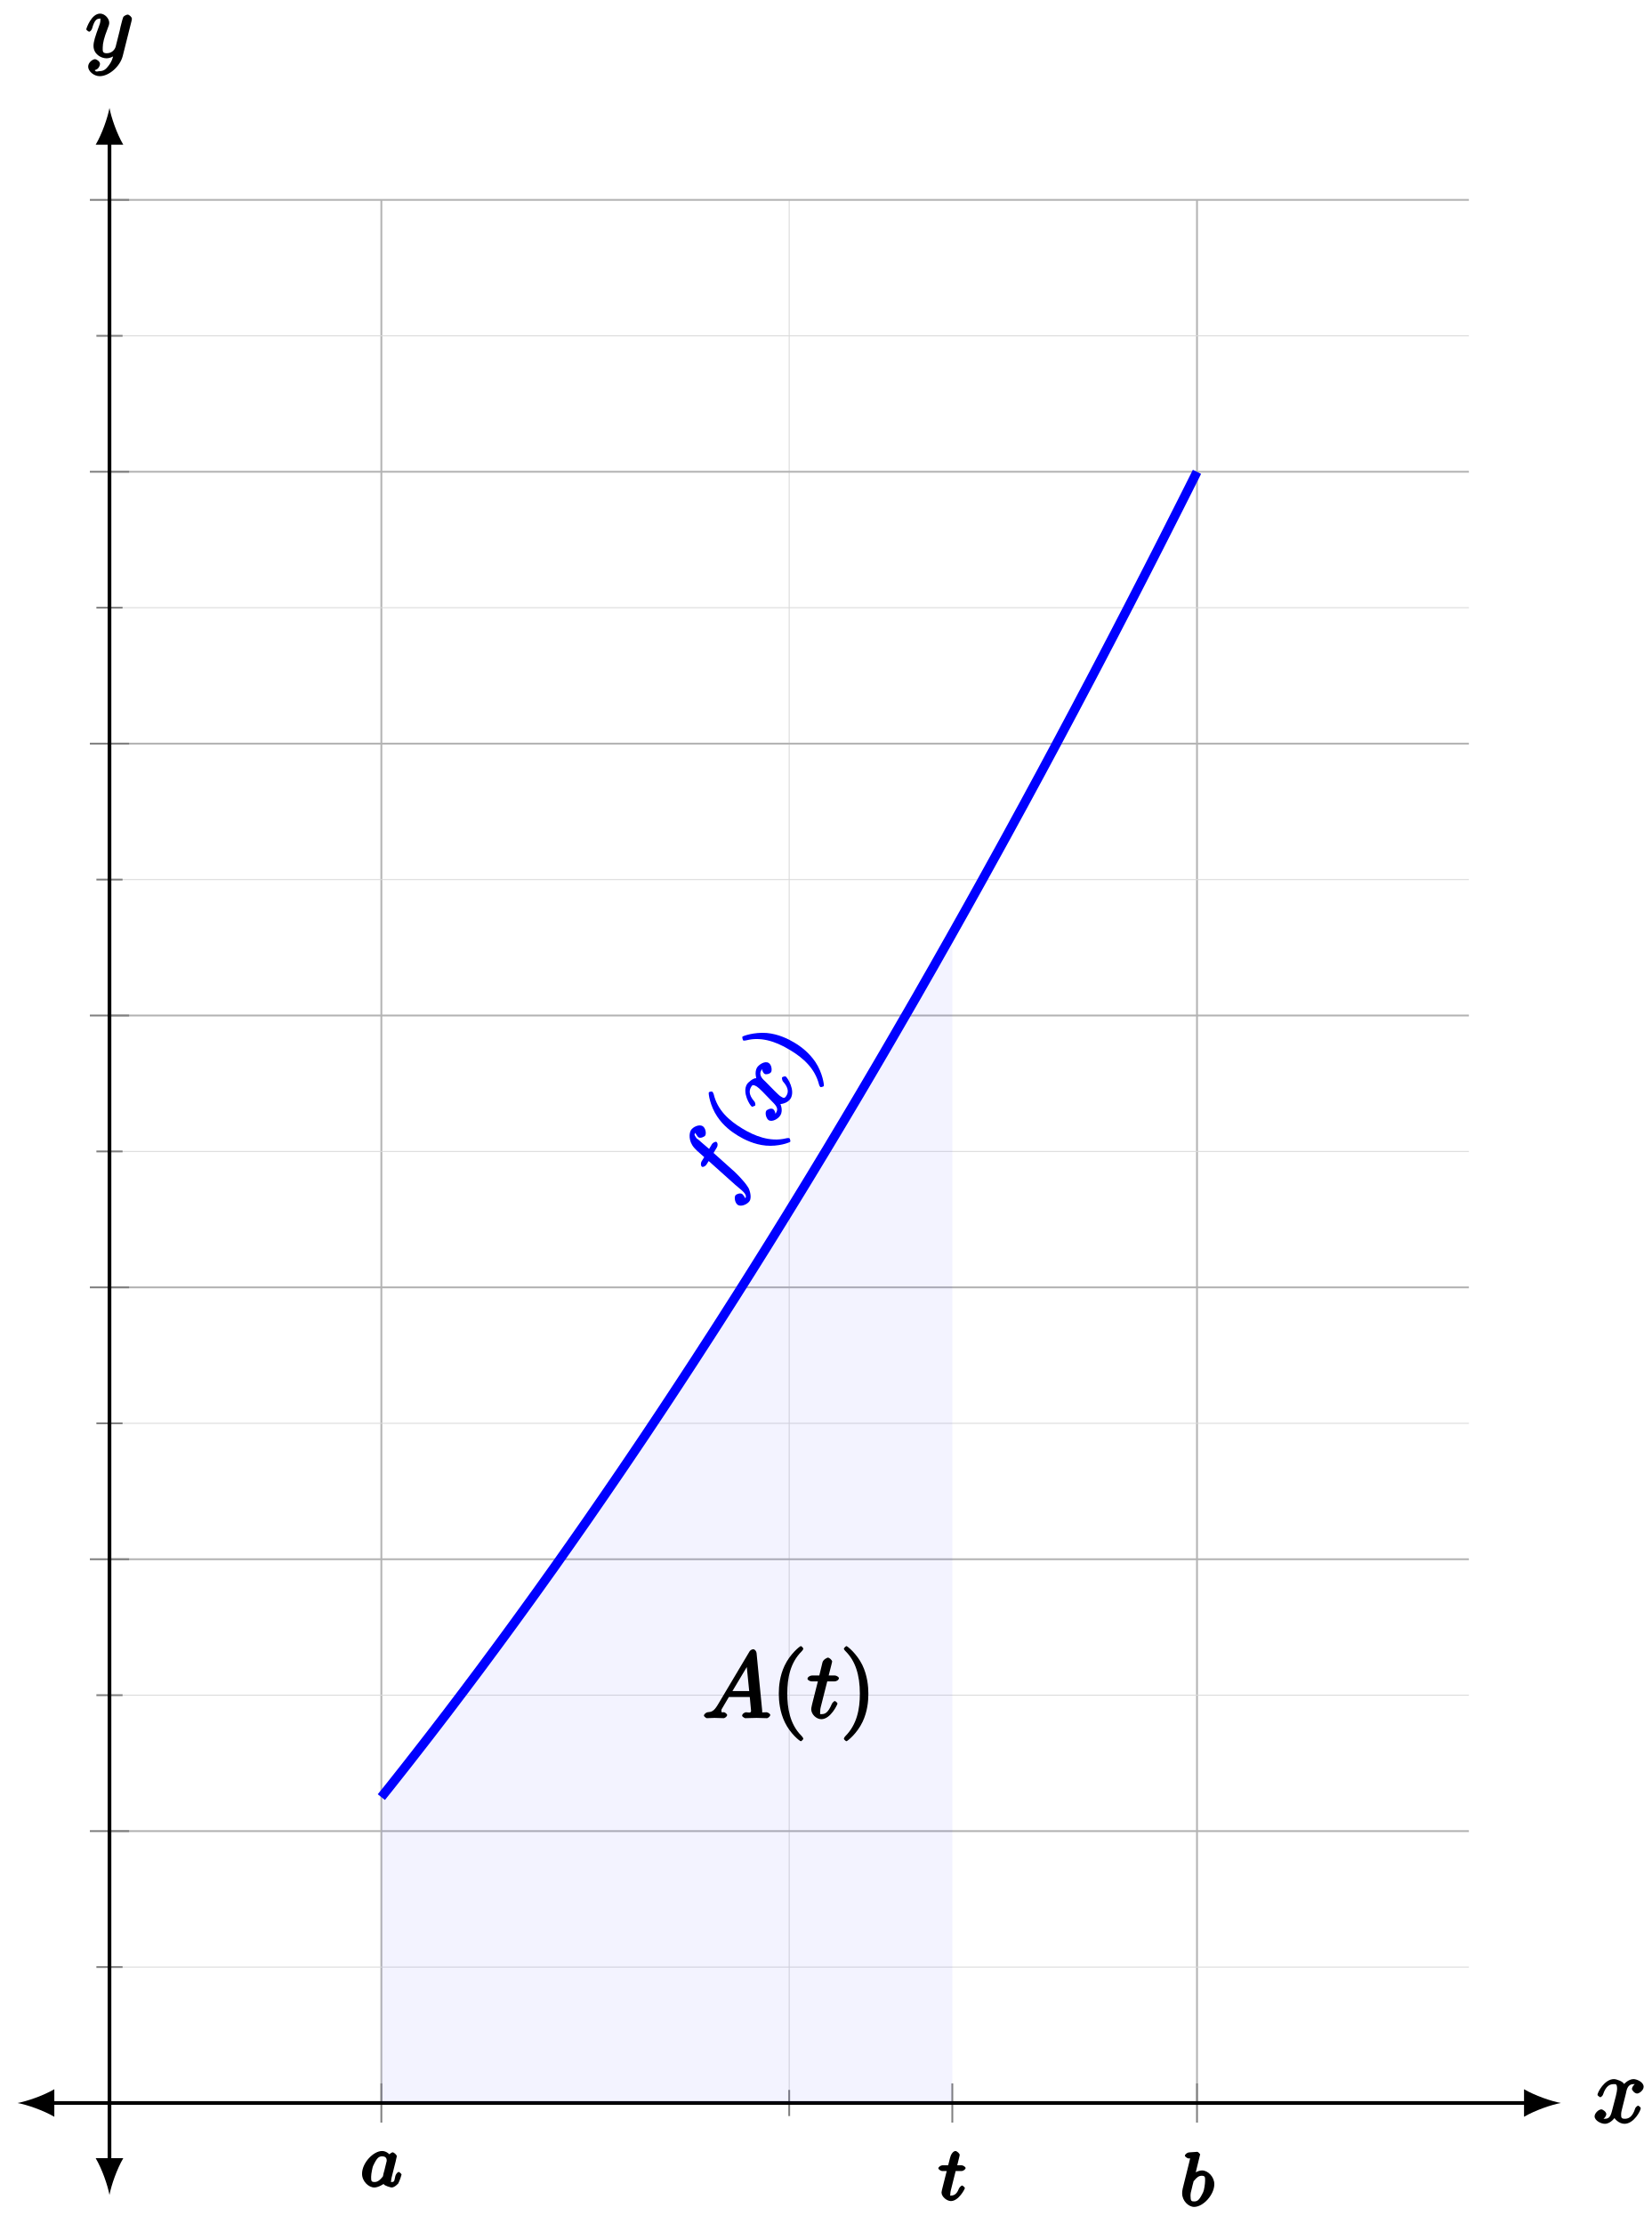
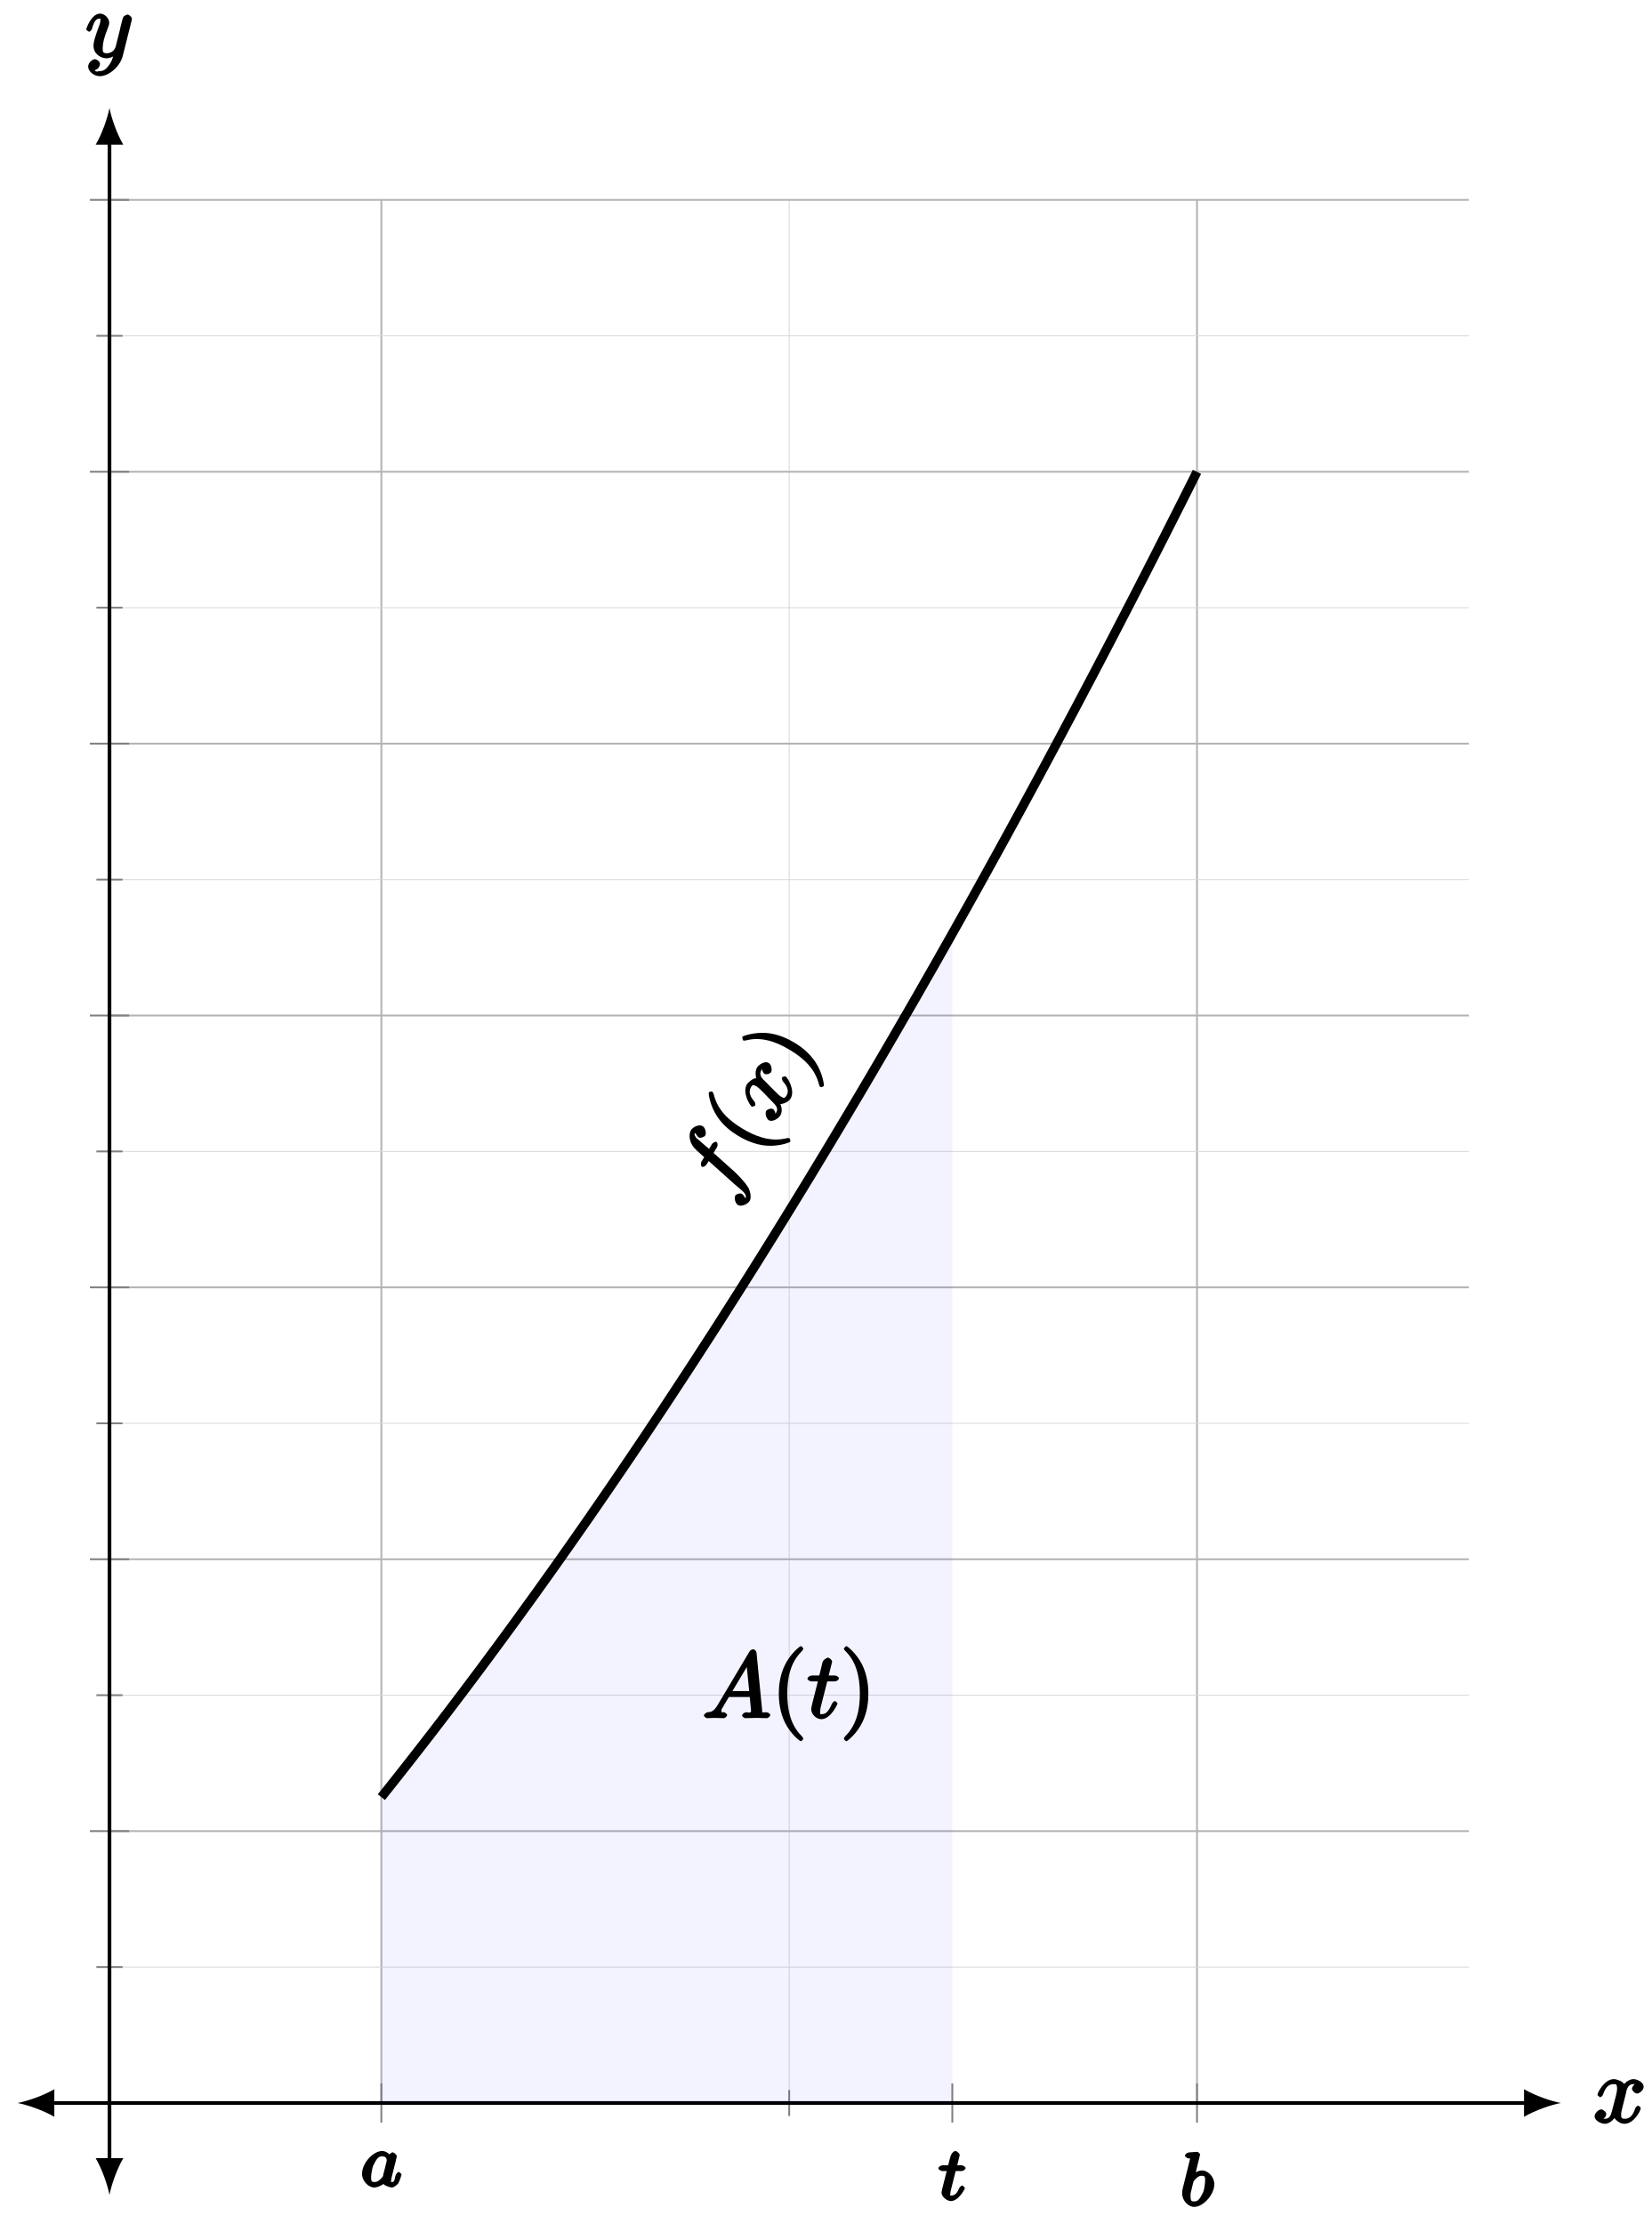
<svg xmlns="http://www.w3.org/2000/svg" xmlns:xlink="http://www.w3.org/1999/xlink" width="179pt" height="241pt" viewBox="0 0 179 241" version="1.1">
  <defs>
    <g>
      <symbol overflow="visible" id="glyph0-0">
        <path style="stroke:none;" d="" />
      </symbol>
      <symbol overflow="visible" id="glyph0-1">
        <path style="stroke:none;" d="M 3.25 -3.344 C 3.172 -3.484 2.828 -3.875 2.328 -3.875 C 1.391 -3.875 0.156 -2.594 0.156 -1.406 C 0.156 -0.578 0.875 0.078 1.484 0.078 C 2 0.078 2.562 -0.375 2.5 -0.297 C 2.531 -0.125 3.266 0.078 3.359 0.078 C 3.734 0.078 4.094 -0.406 4.062 -0.328 C 4.266 -0.703 4.438 -1.297 4.438 -1.328 C 4.438 -1.375 4.219 -1.609 4.125 -1.609 C 4.031 -1.609 3.812 -1.375 3.766 -1.172 C 3.656 -0.734 3.703 -0.516 3.391 -0.516 C 3.203 -0.516 3.312 -0.484 3.312 -0.703 C 3.312 -0.844 3.391 -1.109 3.438 -1.312 C 3.484 -1.5 3.609 -1.984 3.641 -2.125 L 3.797 -2.734 C 3.828 -2.922 3.922 -3.266 3.922 -3.297 C 3.922 -3.484 3.578 -3.734 3.484 -3.734 C 3.359 -3.734 2.969 -3.469 2.938 -3.219 Z M 2.453 -1.172 C 2.047 -0.625 1.766 -0.516 1.516 -0.516 C 1.141 -0.516 1.141 -0.656 1.141 -1.078 C 1.141 -1.453 1.312 -2.172 1.344 -2.234 C 1.766 -3.141 1.969 -3.297 2.344 -3.297 C 2.859 -3.297 2.828 -2.891 2.828 -2.797 C 2.828 -2.766 2.625 -1.984 2.578 -1.781 C 2.469 -1.406 2.469 -1.391 2.422 -1.125 Z M 2.453 -1.172 " />
      </symbol>
      <symbol overflow="visible" id="glyph0-2">
        <path style="stroke:none;" d="M 2.078 -5.344 C 2.078 -5.359 2.156 -5.594 2.156 -5.609 C 2.156 -5.641 1.938 -5.891 1.844 -5.891 C 1.812 -5.891 1.562 -5.875 1.391 -5.859 L 0.938 -5.828 C 0.766 -5.812 0.5 -5.625 0.5 -5.469 C 0.5 -5.359 0.797 -5.172 0.891 -5.172 C 1.281 -5.172 1.078 -5.312 1.078 -5.25 C 1.078 -5.203 1 -4.875 0.953 -4.688 L 0.266 -1.922 C 0.203 -1.656 0.203 -1.531 0.203 -1.391 C 0.203 -0.578 0.891 0.078 1.5 0.078 C 2.484 0.078 3.688 -1.234 3.688 -2.391 C 3.688 -3.172 3 -3.875 2.359 -3.875 C 1.906 -3.875 1.438 -3.531 1.266 -3.391 L 1.578 -3.266 L 2.109 -5.438 Z M 1.5 -0.516 C 1.219 -0.516 1.109 -0.547 1.109 -1.125 C 1.109 -1.344 1.141 -1.547 1.25 -1.922 C 1.297 -2.156 1.359 -2.375 1.422 -2.609 C 1.453 -2.75 1.406 -2.641 1.5 -2.766 C 1.766 -3.094 2 -3.297 2.328 -3.297 C 2.734 -3.297 2.688 -3.078 2.688 -2.719 C 2.688 -2.438 2.578 -1.703 2.484 -1.531 C 2.078 -0.672 1.875 -0.516 1.5 -0.516 Z M 1.5 -0.516 " />
      </symbol>
      <symbol overflow="visible" id="glyph0-3">
        <path style="stroke:none;" d="M 1.766 -3.172 L 2.547 -3.172 C 2.688 -3.172 2.969 -3.359 2.969 -3.5 C 2.969 -3.625 2.688 -3.797 2.547 -3.797 L 2.062 -3.797 L 2.297 -4.75 C 2.328 -4.875 2.328 -4.906 2.328 -4.922 C 2.328 -5.078 2.016 -5.344 1.875 -5.344 C 1.609 -5.344 1.359 -4.953 1.281 -4.594 L 1.078 -3.797 L 0.453 -3.797 C 0.297 -3.797 0.016 -3.625 0.016 -3.469 C 0.016 -3.359 0.297 -3.172 0.438 -3.172 L 0.922 -3.172 L 0.484 -1.438 C 0.438 -1.25 0.359 -0.969 0.359 -0.859 C 0.359 -0.375 0.953 0.078 1.375 0.078 C 2.219 0.078 2.891 -1.234 2.891 -1.328 C 2.891 -1.406 2.641 -1.609 2.594 -1.609 C 2.5 -1.609 2.297 -1.391 2.25 -1.281 C 2.094 -0.891 1.875 -0.516 1.391 -0.516 C 1.234 -0.516 1.312 -0.438 1.312 -0.703 C 1.312 -0.859 1.344 -0.938 1.359 -1.047 L 1.891 -3.172 Z M 1.766 -3.172 " />
      </symbol>
      <symbol overflow="visible" id="glyph1-0">
        <path style="stroke:none;" d="" />
      </symbol>
      <symbol overflow="visible" id="glyph1-1">
        <path style="stroke:none;" d="M -1.516 -5.188 L -1.078 -5.922 C -0.969 -6.094 -0.969 -6.406 -1.141 -6.516 C -1.234 -6.562 -1.516 -6.422 -1.609 -6.281 L -1.922 -5.75 L -2.672 -6.391 C -2.828 -6.547 -3.297 -6.938 -3.266 -6.875 C -3.547 -7.297 -3.547 -7.297 -3.422 -7.484 C -3.406 -7.516 -3.391 -7.672 -3.469 -7.625 C -3.5 -7.594 -3.203 -7.078 -3.062 -7 C -2.875 -6.875 -2.438 -7.047 -2.344 -7.203 C -2.203 -7.438 -2.312 -8.031 -2.625 -8.219 C -3.016 -8.453 -3.688 -8.125 -3.891 -7.781 C -4.078 -7.484 -4.203 -6.609 -3.516 -5.844 C -3.359 -5.672 -3.297 -5.594 -2.453 -4.859 L -2.734 -4.406 C -2.844 -4.234 -2.844 -3.906 -2.688 -3.812 C -2.578 -3.75 -2.297 -3.891 -2.203 -4.062 L -1.969 -4.438 L 0.891 -1.875 C 1.625 -1.234 2.266 -0.844 2 -0.391 C 1.969 -0.359 1.953 -0.234 2.047 -0.25 C 2.078 -0.328 1.766 -0.812 1.641 -0.875 C 1.438 -1 1.016 -0.859 0.922 -0.703 C 0.781 -0.484 0.875 0.125 1.203 0.328 C 1.578 0.547 2.25 0.234 2.469 -0.109 C 2.75 -0.578 2.406 -1.469 2.297 -1.594 C 1.859 -2.312 0.875 -3.234 0.828 -3.281 L -1.438 -5.312 Z M -1.516 -5.188 " />
      </symbol>
      <symbol overflow="visible" id="glyph1-2">
        <path style="stroke:none;" d="M -0.906 -4.641 C -1.078 -4.812 -1.703 -5.281 -1.344 -5.859 C -1.328 -5.906 -1.312 -6.016 -1.094 -6.141 L -1.281 -6.391 C -1.375 -6.125 -1.203 -5.594 -0.984 -5.469 C -0.859 -5.375 -0.422 -5.453 -0.281 -5.672 C -0.172 -5.859 -0.219 -6.453 -0.547 -6.656 C -0.984 -6.922 -1.625 -6.453 -1.812 -6.156 C -2.109 -5.656 -1.875 -4.953 -1.891 -5 C -2.172 -5.047 -2.75 -4.594 -2.906 -4.344 C -3.438 -3.453 -2.594 -2.062 -2.375 -1.922 C -2.297 -1.875 -2.016 -2.047 -2 -2.047 C -1.969 -2.125 -2.016 -2.391 -2.078 -2.453 C -2.797 -3.266 -2.625 -3.75 -2.453 -4.047 C -2.344 -4.203 -2.328 -4.391 -1.828 -4.094 C -1.578 -3.938 -1.078 -3.422 -0.094 -2.391 C 0.359 -1.938 0.484 -1.656 0.266 -1.281 C 0.234 -1.219 0.219 -1.109 0 -1 L 0.172 -0.75 C 0.266 -1 0.156 -1.516 -0.078 -1.656 C -0.312 -1.797 -0.734 -1.594 -0.812 -1.469 C -0.969 -1.203 -0.812 -0.625 -0.547 -0.453 C -0.156 -0.219 0.5 -0.609 0.719 -0.984 C 1.078 -1.562 0.672 -2.344 0.625 -2.406 L 0.375 -2.219 C 0.766 -2.125 1.516 -2.297 1.828 -2.797 C 2.359 -3.688 1.5 -5.062 1.297 -5.188 C 1.203 -5.25 0.922 -5.125 0.906 -5.094 C 0.859 -5.016 0.938 -4.719 0.984 -4.672 C 1.734 -3.844 1.531 -3.375 1.375 -3.109 C 1.172 -2.766 1.031 -2.859 0.75 -3.031 C 0.578 -3.141 0.422 -3.312 0.094 -3.625 Z M -0.906 -4.641 " />
      </symbol>
      <symbol overflow="visible" id="glyph2-0">
        <path style="stroke:none;" d="" />
      </symbol>
      <symbol overflow="visible" id="glyph2-1">
        <path style="stroke:none;" d="M 3.703 -1.812 C 3.688 -1.828 3.531 -1.859 3.312 -1.797 C 1.578 -1.391 -0.078 -2.062 -1.391 -2.859 C -2.875 -3.75 -4.094 -4.875 -4.5 -6.578 C -4.547 -6.734 -4.625 -6.844 -4.656 -6.859 C -4.719 -6.906 -5 -6.844 -5.031 -6.781 C -5.094 -6.688 -4.906 -5.328 -4.125 -4.172 C -3.453 -3.156 -2.562 -2.5 -1.859 -2.078 C -1.188 -1.672 -0.094 -1.125 1.156 -1.016 C 2.5 -0.891 3.734 -1.344 3.797 -1.438 C 3.828 -1.5 3.766 -1.781 3.703 -1.812 Z M 3.703 -1.812 " />
      </symbol>
      <symbol overflow="visible" id="glyph2-2">
        <path style="stroke:none;" d="M -0.703 -3.984 C -1.344 -4.375 -2.453 -4.922 -3.703 -5.031 C -5.062 -5.141 -6.297 -4.703 -6.344 -4.625 C -6.375 -4.562 -6.297 -4.25 -6.25 -4.219 C -6.219 -4.203 -6.094 -4.188 -5.844 -4.25 C -4.484 -4.578 -2.953 -4.266 -1.188 -3.188 C 0.281 -2.312 1.516 -1.172 1.953 0.516 C 1.984 0.688 2.094 0.812 2.109 0.828 C 2.172 0.859 2.453 0.781 2.484 0.719 C 2.531 0.641 2.359 -0.703 1.578 -1.875 C 0.906 -2.875 0.031 -3.547 -0.703 -3.984 Z M -0.703 -3.984 " />
      </symbol>
      <symbol overflow="visible" id="glyph3-0">
        <path style="stroke:none;" d="" />
      </symbol>
      <symbol overflow="visible" id="glyph3-1">
        <path style="stroke:none;" d="M 1.656 -1.422 C 1.25 -0.75 1 -0.672 0.562 -0.641 C 0.438 -0.625 0.172 -0.453 0.172 -0.266 C 0.172 -0.203 0.406 0 0.484 0 C 0.75 0 1.062 -0.031 1.328 -0.031 C 1.672 -0.031 2.016 0 2.328 0 C 2.391 0 2.688 -0.156 2.688 -0.344 C 2.688 -0.453 2.438 -0.641 2.359 -0.641 C 2.141 -0.656 2.062 -0.562 2.062 -0.812 C 2.062 -0.938 2.078 -0.938 2.156 -1.078 L 2.875 -2.297 L 5.141 -2.297 C 5.141 -2.25 5.281 -0.891 5.281 -0.797 C 5.281 -0.5 4.938 -0.641 4.734 -0.641 C 4.594 -0.641 4.312 -0.469 4.312 -0.266 C 4.312 -0.156 4.609 0 4.641 0 C 5.047 0 5.469 -0.031 5.875 -0.031 C 6.125 -0.031 6.766 0 7.016 0 C 7.062 0 7.359 -0.156 7.359 -0.359 C 7.359 -0.469 7.094 -0.641 6.953 -0.641 C 6.344 -0.641 6.516 -0.531 6.484 -0.828 L 5.875 -7.062 C 5.859 -7.25 5.688 -7.469 5.516 -7.469 C 5.359 -7.469 5.188 -7.344 5.125 -7.25 Z M 3.094 -2.656 L 5.062 -5.953 L 4.766 -6.062 L 5.078 -2.938 L 3.266 -2.938 Z M 3.094 -2.656 " />
      </symbol>
      <symbol overflow="visible" id="glyph3-2">
        <path style="stroke:none;" d="M 2.047 -3.984 L 2.984 -3.984 C 3.188 -3.984 3.453 -4.141 3.453 -4.344 C 3.453 -4.453 3.188 -4.625 3.016 -4.625 L 2.344 -4.625 C 2.656 -5.875 2.719 -6.078 2.719 -6.125 C 2.719 -6.297 2.422 -6.562 2.25 -6.562 C 2.219 -6.562 1.766 -6.391 1.672 -6.047 L 1.328 -4.625 L 0.531 -4.625 C 0.328 -4.625 0.047 -4.453 0.047 -4.266 C 0.047 -4.141 0.312 -3.984 0.516 -3.984 L 1.172 -3.984 C 0.484 -1.312 0.453 -1.141 0.453 -0.969 C 0.453 -0.422 1 0.109 1.547 0.109 C 2.562 0.109 3.297 -1.5 3.297 -1.578 C 3.297 -1.688 3.047 -1.859 3.016 -1.859 C 2.922 -1.859 2.734 -1.656 2.688 -1.547 C 2.25 -0.516 1.906 -0.438 1.562 -0.438 C 1.359 -0.438 1.422 -0.406 1.422 -0.734 C 1.422 -0.969 1.453 -1.031 1.484 -1.203 L 2.188 -3.984 Z M 2.047 -3.984 " />
      </symbol>
      <symbol overflow="visible" id="glyph3-3">
        <path style="stroke:none;" d="M 3.5 -3.172 C 3.562 -3.422 3.625 -4.188 4.312 -4.188 C 4.359 -4.188 4.469 -4.234 4.688 -4.109 L 4.812 -4.391 C 4.531 -4.344 4.156 -3.922 4.156 -3.672 C 4.156 -3.516 4.453 -3.172 4.719 -3.172 C 4.938 -3.172 5.422 -3.516 5.422 -3.906 C 5.422 -4.422 4.672 -4.734 4.328 -4.734 C 3.75 -4.734 3.266 -4.156 3.297 -4.203 C 3.203 -4.469 2.5 -4.734 2.203 -4.734 C 1.172 -4.734 0.422 -3.281 0.422 -3.031 C 0.422 -2.938 0.703 -2.766 0.719 -2.766 C 0.797 -2.766 1 -2.953 1.016 -3.047 C 1.359 -4.094 1.844 -4.188 2.188 -4.188 C 2.375 -4.188 2.547 -4.25 2.547 -3.672 C 2.547 -3.375 2.375 -2.703 2 -1.312 C 1.844 -0.688 1.672 -0.438 1.234 -0.438 C 1.172 -0.438 1.062 -0.391 0.859 -0.516 L 0.734 -0.234 C 0.984 -0.297 1.375 -0.656 1.375 -0.938 C 1.375 -1.203 0.984 -1.453 0.844 -1.453 C 0.531 -1.453 0.109 -1.031 0.109 -0.703 C 0.109 -0.25 0.781 0.109 1.219 0.109 C 1.891 0.109 2.359 -0.641 2.391 -0.703 L 2.094 -0.812 C 2.219 -0.438 2.75 0.109 3.344 0.109 C 4.375 0.109 5.109 -1.328 5.109 -1.578 C 5.109 -1.688 4.859 -1.859 4.828 -1.859 C 4.734 -1.859 4.531 -1.641 4.516 -1.578 C 4.188 -0.516 3.688 -0.438 3.375 -0.438 C 2.984 -0.438 2.984 -0.594 2.984 -0.922 C 2.984 -1.141 3.047 -1.359 3.156 -1.797 Z M 3.5 -3.172 " />
      </symbol>
      <symbol overflow="visible" id="glyph3-4">
        <path style="stroke:none;" d="M 5.016 -3.953 C 5.047 -4.094 5.047 -4.109 5.047 -4.188 C 5.047 -4.359 4.75 -4.625 4.594 -4.625 C 4.5 -4.625 4.203 -4.516 4.109 -4.344 C 4.047 -4.203 3.969 -3.891 3.922 -3.703 C 3.859 -3.453 3.781 -3.188 3.734 -2.906 L 3.281 -1.109 C 3.234 -0.969 2.984 -0.438 2.328 -0.438 C 1.828 -0.438 1.891 -0.703 1.891 -1.078 C 1.891 -1.531 2.047 -2.156 2.391 -3.031 C 2.547 -3.438 2.594 -3.547 2.594 -3.75 C 2.594 -4.203 2.109 -4.734 1.609 -4.734 C 0.656 -4.734 0.109 -3.125 0.109 -3.031 C 0.109 -2.938 0.391 -2.766 0.406 -2.766 C 0.516 -2.766 0.688 -2.953 0.734 -3.109 C 1 -4.047 1.234 -4.188 1.578 -4.188 C 1.656 -4.188 1.641 -4.344 1.641 -4.031 C 1.641 -3.781 1.547 -3.516 1.469 -3.328 C 1.078 -2.266 0.891 -1.703 0.891 -1.234 C 0.891 -0.344 1.703 0.109 2.297 0.109 C 2.688 0.109 3.141 -0.109 3.422 -0.391 L 3.125 -0.5 C 2.984 0.016 2.922 0.391 2.516 0.922 C 2.266 1.25 2.016 1.5 1.562 1.5 C 1.422 1.5 1.141 1.641 1.031 1.406 C 0.953 1.406 1.203 1.359 1.344 1.234 C 1.453 1.141 1.594 0.906 1.594 0.719 C 1.594 0.406 1.156 0.203 1.062 0.203 C 0.828 0.203 0.312 0.531 0.312 1.016 C 0.312 1.516 0.938 2.047 1.562 2.047 C 2.578 2.047 3.781 0.984 4.062 -0.156 Z M 5.016 -3.953 " />
      </symbol>
      <symbol overflow="visible" id="glyph4-0">
        <path style="stroke:none;" d="" />
      </symbol>
      <symbol overflow="visible" id="glyph4-1">
        <path style="stroke:none;" d="M 3.469 2.234 C 3.469 2.203 3.422 2.062 3.25 1.891 C 2 0.641 1.734 -1.125 1.734 -2.656 C 1.734 -4.391 2.062 -6.016 3.297 -7.25 C 3.422 -7.375 3.469 -7.5 3.469 -7.531 C 3.469 -7.609 3.266 -7.812 3.203 -7.812 C 3.094 -7.812 2.031 -6.953 1.438 -5.688 C 0.922 -4.594 0.812 -3.484 0.812 -2.656 C 0.812 -1.875 0.922 -0.672 1.469 0.453 C 2.062 1.688 3.094 2.5 3.203 2.5 C 3.266 2.5 3.469 2.297 3.469 2.234 Z M 3.469 2.234 " />
      </symbol>
      <symbol overflow="visible" id="glyph4-2">
        <path style="stroke:none;" d="M 3.047 -2.656 C 3.047 -3.422 2.938 -4.641 2.391 -5.766 C 1.797 -6.984 0.766 -7.812 0.672 -7.812 C 0.609 -7.812 0.391 -7.594 0.391 -7.531 C 0.391 -7.5 0.438 -7.375 0.625 -7.203 C 1.609 -6.203 2.125 -4.734 2.125 -2.656 C 2.125 -0.953 1.797 0.688 0.562 1.938 C 0.438 2.062 0.391 2.203 0.391 2.234 C 0.391 2.297 0.609 2.5 0.672 2.5 C 0.766 2.5 1.828 1.656 2.422 0.391 C 2.938 -0.703 3.047 -1.812 3.047 -2.656 Z M 3.047 -2.656 " />
      </symbol>
    </g>
    <clipPath id="clip1">
      <path d="M 41 101 L 104 101 L 104 227.887 L 41 227.887 Z M 41 101 " />
    </clipPath>
  </defs>
  <g id="surface1">
    <path style="fill:none;stroke-width:0.1;stroke-linecap:butt;stroke-linejoin:miter;stroke:rgb(84.999%,84.999%,84.999%);stroke-opacity:1;stroke-miterlimit:10;" d="M 73.652 0.001 L 73.652 206.221 " transform="matrix(1.00006,0,0,-1.00003,11.86351,227.8874)" />
    <path style="fill:none;stroke-width:0.199;stroke-linecap:butt;stroke-linejoin:miter;stroke:rgb(70%,70%,70%);stroke-opacity:1;stroke-miterlimit:10;" d="M 29.459 0.001 L 29.459 206.221 M 117.84 0.001 L 117.84 206.221 " transform="matrix(1.00006,0,0,-1.00003,11.86351,227.8874)" />
    <path style="fill:none;stroke-width:0.1;stroke-linecap:butt;stroke-linejoin:miter;stroke:rgb(84.999%,84.999%,84.999%);stroke-opacity:1;stroke-miterlimit:10;" d="M -0 14.731 L 147.3 14.731 M -0 44.191 L 147.3 44.191 M -0 73.651 L 147.3 73.651 M -0 103.111 L 147.3 103.111 M -0 132.571 L 147.3 132.571 M -0 162.031 L 147.3 162.031 M -0 191.491 L 147.3 191.491 " transform="matrix(1.00006,0,0,-1.00003,11.86351,227.8874)" />
    <path style="fill:none;stroke-width:0.199;stroke-linecap:butt;stroke-linejoin:miter;stroke:rgb(70%,70%,70%);stroke-opacity:1;stroke-miterlimit:10;" d="M -0 29.461 L 147.3 29.461 M -0 58.921 L 147.3 58.921 M -0 88.381 L 147.3 88.381 M -0 117.841 L 147.3 117.841 M -0 147.301 L 147.3 147.301 M -0 176.761 L 147.3 176.761 M -0 206.221 L 147.3 206.221 " transform="matrix(1.00006,0,0,-1.00003,11.86351,227.8874)" />
    <path style="fill:none;stroke-width:0.199;stroke-linecap:butt;stroke-linejoin:miter;stroke:rgb(50%,50%,50%);stroke-opacity:1;stroke-miterlimit:10;" d="M 73.652 -1.417 L 73.652 1.419 " transform="matrix(1.00006,0,0,-1.00003,11.86351,227.8874)" />
    <path style="fill:none;stroke-width:0.199;stroke-linecap:butt;stroke-linejoin:miter;stroke:rgb(50%,50%,50%);stroke-opacity:1;stroke-miterlimit:10;" d="M 29.459 -2.124 L 29.459 2.126 M 117.84 -2.124 L 117.84 2.126 " transform="matrix(1.00006,0,0,-1.00003,11.86351,227.8874)" />
    <path style="fill:none;stroke-width:0.199;stroke-linecap:butt;stroke-linejoin:miter;stroke:rgb(50%,50%,50%);stroke-opacity:1;stroke-miterlimit:10;" d="M -1.418 14.731 L 1.418 14.731 M -1.418 44.191 L 1.418 44.191 M -1.418 73.651 L 1.418 73.651 M -1.418 103.111 L 1.418 103.111 M -1.418 132.571 L 1.418 132.571 M -1.418 162.031 L 1.418 162.031 M -1.418 191.491 L 1.418 191.491 " transform="matrix(1.00006,0,0,-1.00003,11.86351,227.8874)" />
    <path style="fill:none;stroke-width:0.199;stroke-linecap:butt;stroke-linejoin:miter;stroke:rgb(50%,50%,50%);stroke-opacity:1;stroke-miterlimit:10;" d="M -2.125 29.461 L 2.125 29.461 M -2.125 58.921 L 2.125 58.921 M -2.125 88.381 L 2.125 88.381 M -2.125 117.841 L 2.125 117.841 M -2.125 147.301 L 2.125 147.301 M -2.125 176.761 L 2.125 176.761 M -2.125 206.221 L 2.125 206.221 " transform="matrix(1.00006,0,0,-1.00003,11.86351,227.8874)" />
    <path style="fill:none;stroke-width:0.199;stroke-linecap:butt;stroke-linejoin:miter;stroke:rgb(50%,50%,50%);stroke-opacity:1;stroke-miterlimit:10;" d="M 91.326 -2.124 L 91.326 2.126 " transform="matrix(1.00006,0,0,-1.00003,11.86351,227.8874)" />
    <path style="fill:none;stroke-width:0.399;stroke-linecap:butt;stroke-linejoin:miter;stroke:rgb(0%,0%,0%);stroke-opacity:1;stroke-miterlimit:10;" d="M -6.375 0.001 L 153.674 0.001 " transform="matrix(1.00006,0,0,-1.00003,11.86351,227.8874)" />
    <path style=" stroke:none;fill-rule:nonzero;fill:rgb(0%,0%,0%);fill-opacity:1;" d="M 1.898 227.887 C 2.965 228.086 4.691 228.684 5.887 229.383 L 5.887 226.395 C 4.691 227.09 2.965 227.688 1.898 227.887 " />
    <path style=" stroke:none;fill-rule:nonzero;fill:rgb(0%,0%,0%);fill-opacity:1;" d="M 169.137 227.887 C 168.074 227.688 166.344 227.09 165.148 226.395 L 165.148 229.383 C 166.344 228.684 168.074 228.086 169.137 227.887 " />
    <path style="fill:none;stroke-width:0.399;stroke-linecap:butt;stroke-linejoin:miter;stroke:rgb(0%,0%,0%);stroke-opacity:1;stroke-miterlimit:10;" d="M -0 -6.378 L -0 212.596 " transform="matrix(1.00006,0,0,-1.00003,11.86351,227.8874)" />
    <path style=" stroke:none;fill-rule:nonzero;fill:rgb(0%,0%,0%);fill-opacity:1;" d="M 11.863 237.852 C 12.062 236.789 12.66 235.062 13.359 233.867 L 10.367 233.867 C 11.066 235.062 11.664 236.789 11.863 237.852 " />
    <path style=" stroke:none;fill-rule:nonzero;fill:rgb(0%,0%,0%);fill-opacity:1;" d="M 11.863 11.699 C 11.664 12.762 11.066 14.488 10.367 15.684 L 13.359 15.684 C 12.66 14.488 12.062 12.762 11.863 11.699 " />
    <g clip-path="url(#clip1)" clip-rule="nonzero">
-       <path style=" stroke:none;fill-rule:nonzero;fill:rgb(0%,0%,100%);fill-opacity:0.05;" d="M 41.324 194.746 L 42.219 193.625 L 43.109 192.5 L 44.004 191.367 L 44.895 190.227 L 45.789 189.078 L 46.684 187.926 L 47.574 186.766 L 48.469 185.602 L 49.359 184.426 L 50.254 183.246 L 51.145 182.059 L 52.039 180.867 L 52.93 179.664 L 53.824 178.457 L 54.715 177.246 L 55.609 176.023 L 56.5 174.797 L 57.395 173.562 L 58.289 172.32 L 59.18 171.074 L 60.074 169.82 L 60.965 168.559 L 61.859 167.289 L 62.75 166.016 L 63.645 164.734 L 64.535 163.445 L 65.43 162.148 L 66.32 160.848 L 67.215 159.539 L 68.109 158.223 L 69 156.902 L 69.895 155.574 L 70.785 154.238 L 71.68 152.895 L 72.57 151.547 L 73.465 150.188 L 74.355 148.828 L 75.25 147.457 L 76.141 146.082 L 77.035 144.699 L 77.93 143.309 L 78.82 141.91 L 79.715 140.508 L 80.605 139.098 L 81.5 137.68 L 82.391 136.258 L 83.285 134.828 L 84.176 133.391 L 85.07 131.945 L 85.961 130.496 L 86.855 129.039 L 87.75 127.574 L 88.641 126.102 L 89.535 124.625 L 90.426 123.141 L 91.32 121.648 L 92.211 120.152 L 93.105 118.648 L 93.996 117.137 L 94.891 115.617 L 95.781 114.094 L 96.676 112.559 L 97.566 111.02 L 98.461 109.477 L 99.355 107.926 L 100.246 106.363 L 101.141 104.801 L 102.031 103.227 L 102.926 101.648 L 103.195 101.168 L 103.195 227.887 L 41.324 227.887 Z M 41.324 194.746 " />
+       <path style=" stroke:none;fill-rule:nonzero;fill:rgb(0%,0%,100%);fill-opacity:0.05;" d="M 41.324 194.758 C 41.324 194.742 41.969 193.938 42.219 193.625 C 42.465 193.312 42.863 192.812 43.109 192.5 C 43.359 192.184 43.754 191.68 44.004 191.367 C 44.25 191.051 44.648 190.543 44.895 190.227 C 45.145 189.91 45.543 189.398 45.789 189.078 C 46.035 188.762 46.434 188.246 46.684 187.926 C 46.93 187.605 47.328 187.09 47.574 186.766 C 47.82 186.445 48.219 185.926 48.469 185.602 C 48.715 185.277 49.113 184.754 49.359 184.426 C 49.609 184.102 50.004 183.574 50.254 183.246 C 50.5 182.918 50.898 182.391 51.145 182.059 C 51.395 181.73 51.789 181.199 52.039 180.867 C 52.285 180.535 52.684 180 52.93 179.664 C 53.18 179.332 53.574 178.793 53.824 178.457 C 54.07 178.121 54.469 177.582 54.715 177.246 C 54.965 176.906 55.363 176.363 55.609 176.023 C 55.855 175.684 56.254 175.137 56.5 174.797 C 56.75 174.453 57.148 173.906 57.395 173.562 C 57.641 173.219 58.039 172.668 58.289 172.32 C 58.535 171.977 58.934 171.422 59.18 171.074 C 59.43 170.727 59.824 170.168 60.074 169.82 C 60.32 169.469 60.719 168.91 60.965 168.559 C 61.215 168.207 61.609 167.641 61.859 167.289 C 62.105 166.938 62.504 166.371 62.75 166.016 C 63 165.66 63.395 165.09 63.645 164.734 C 63.891 164.375 64.289 163.805 64.535 163.445 C 64.785 163.086 65.184 162.512 65.43 162.148 C 65.676 161.789 66.074 161.211 66.32 160.848 C 66.57 160.484 66.969 159.902 67.215 159.539 C 67.461 159.176 67.859 158.59 68.109 158.223 C 68.355 157.859 68.754 157.27 69 156.902 C 69.25 156.535 69.645 155.941 69.895 155.574 C 70.141 155.203 70.539 154.609 70.785 154.238 C 71.035 153.867 71.43 153.27 71.68 152.895 C 71.926 152.52 72.324 151.922 72.57 151.547 C 72.82 151.172 73.215 150.566 73.465 150.188 C 73.711 149.812 74.109 149.207 74.355 148.828 C 74.605 148.449 75 147.84 75.25 147.457 C 75.496 147.074 75.895 146.465 76.141 146.082 C 76.391 145.699 76.789 145.082 77.035 144.699 C 77.281 144.312 77.68 143.695 77.93 143.309 C 78.176 142.922 78.574 142.301 78.82 141.91 C 79.066 141.523 79.465 140.898 79.715 140.508 C 79.961 140.117 80.359 139.488 80.605 139.098 C 80.855 138.707 81.25 138.074 81.5 137.68 C 81.746 137.285 82.145 136.652 82.391 136.258 C 82.641 135.863 83.035 135.227 83.285 134.828 C 83.531 134.43 83.93 133.789 84.176 133.391 C 84.426 132.992 84.82 132.348 85.07 131.945 C 85.316 131.543 85.715 130.898 85.961 130.496 C 86.211 130.094 86.609 129.445 86.855 129.039 C 87.102 128.633 87.5 127.98 87.75 127.574 C 87.996 127.168 88.395 126.512 88.641 126.102 C 88.887 125.695 89.285 125.035 89.535 124.625 C 89.781 124.215 90.18 123.555 90.426 123.141 C 90.676 122.727 91.07 122.062 91.32 121.648 C 91.566 121.234 91.965 120.566 92.211 120.152 C 92.461 119.734 92.855 119.066 93.105 118.648 C 93.352 118.227 93.75 117.555 93.996 117.137 C 94.246 116.715 94.641 116.039 94.891 115.617 C 95.137 115.195 95.535 114.516 95.781 114.094 C 96.031 113.668 96.43 112.984 96.676 112.559 C 96.922 112.133 97.32 111.449 97.566 111.02 C 97.816 110.594 98.215 109.906 98.461 109.477 C 98.707 109.047 99.105 108.355 99.355 107.926 C 99.602 107.492 100 106.797 100.246 106.363 C 100.496 105.93 100.891 105.234 101.141 104.801 C 101.387 104.363 101.785 103.664 102.031 103.227 C 102.281 102.789 102.676 102.086 102.926 101.648 C 103.004 101.508 103.098 101.344 103.195 101.168 L 103.195 227.887 L 41.324 227.887 Z M 41.324 194.758 " />
    </g>
    <g style="fill:rgb(0%,0%,0%);fill-opacity:1;">
      <use xlink:href="#glyph0-1" x="39.076" y="236.965" />
    </g>
    <g style="fill:rgb(0%,0%,0%);fill-opacity:1;">
      <use xlink:href="#glyph0-2" x="127.898" y="239.069" />
    </g>
    <g style="fill:rgb(0%,0%,0%);fill-opacity:1;">
      <use xlink:href="#glyph0-3" x="101.666" y="238.436" />
    </g>
-     <path style="fill:none;stroke-width:0.996;stroke-linecap:butt;stroke-linejoin:miter;stroke:rgb(0%,0%,100%);stroke-opacity:1;stroke-miterlimit:10;" d="M 29.459 33.144 L 30.353 34.261 L 31.244 35.386 L 32.138 36.519 L 33.029 37.66 L 33.924 38.808 L 34.818 39.96 L 35.709 41.121 L 36.603 42.285 L 37.494 43.46 L 38.388 44.64 L 39.279 45.827 L 40.173 47.019 L 41.064 48.222 L 41.958 49.429 L 42.849 50.64 L 43.743 51.862 L 44.634 53.089 L 45.528 54.323 L 46.423 55.565 L 47.313 56.812 L 48.208 58.065 L 49.098 59.327 L 49.993 60.597 L 50.883 61.87 L 51.778 63.151 L 52.668 64.44 L 53.563 65.737 L 54.454 67.038 L 55.348 68.346 L 56.242 69.663 L 57.133 70.983 L 58.028 72.311 L 58.918 73.647 L 59.813 74.991 L 60.703 76.338 L 61.598 77.698 L 62.488 79.057 L 63.383 80.428 L 64.273 81.803 L 65.168 83.186 L 66.062 84.576 L 66.953 85.975 L 67.847 87.377 L 68.738 88.787 L 69.632 90.205 L 70.523 91.627 L 71.417 93.057 L 72.308 94.494 L 73.202 95.939 L 74.093 97.388 L 74.987 98.845 L 75.882 100.31 L 76.773 101.783 L 77.667 103.259 L 78.558 104.744 L 79.452 106.236 L 80.343 107.732 L 81.237 109.236 L 82.128 110.747 L 83.022 112.267 L 83.913 113.79 L 84.807 115.325 L 85.698 116.864 L 86.592 118.407 L 87.487 119.958 L 88.377 121.521 L 89.272 123.083 L 90.162 124.657 L 91.057 126.235 L 91.947 127.821 L 92.842 129.415 L 93.732 131.012 L 94.627 132.618 L 95.517 134.231 L 96.412 135.852 L 97.306 137.477 L 98.197 139.114 L 99.091 140.75 L 99.982 142.399 L 100.877 144.051 L 101.767 145.711 L 102.662 147.379 L 103.552 149.055 L 104.447 150.734 L 105.337 152.422 L 106.232 154.113 L 107.126 155.816 L 108.017 157.523 L 108.911 159.238 L 109.802 160.961 L 110.696 162.687 L 111.587 164.422 L 112.481 166.164 L 113.372 167.91 L 114.266 169.668 L 115.157 171.429 L 116.051 173.195 L 116.946 174.972 L 117.836 176.753 " transform="matrix(1.00006,0,0,-1.00003,11.86351,227.8874)" />
-     <g style="fill:rgb(0%,0%,100%);fill-opacity:1;">
+     <path style="fill:none;stroke-width:0.996;stroke-linecap:butt;stroke-linejoin:miter;stroke:rgb(0%,0%,0%);stroke-opacity:1;stroke-miterlimit:10;" d="M 29.459 33.144 C 29.459 33.144 30.103 33.949 30.353 34.261 C 30.599 34.574 30.998 35.074 31.244 35.386 C 31.494 35.703 31.888 36.207 32.138 36.519 C 32.385 36.836 32.783 37.343 33.029 37.66 C 33.279 37.976 33.677 38.488 33.924 38.808 C 34.17 39.125 34.568 39.64 34.818 39.96 C 35.064 40.281 35.462 40.796 35.709 41.121 C 35.955 41.441 36.353 41.96 36.603 42.285 C 36.849 42.609 37.248 43.132 37.494 43.46 C 37.744 43.785 38.138 44.312 38.388 44.64 C 38.634 44.968 39.033 45.495 39.279 45.827 C 39.529 46.156 39.923 46.687 40.173 47.019 C 40.419 47.351 40.818 47.886 41.064 48.222 C 41.314 48.554 41.708 49.093 41.958 49.429 C 42.204 49.765 42.603 50.304 42.849 50.64 C 43.099 50.98 43.497 51.523 43.743 51.862 C 43.989 52.202 44.388 52.749 44.634 53.089 C 44.884 53.433 45.282 53.98 45.528 54.323 C 45.774 54.667 46.173 55.218 46.423 55.565 C 46.669 55.909 47.067 56.464 47.313 56.812 C 47.563 57.159 47.958 57.718 48.208 58.065 C 48.454 58.417 48.852 58.976 49.098 59.327 C 49.348 59.679 49.743 60.245 49.993 60.597 C 50.239 60.948 50.637 61.515 50.883 61.87 C 51.133 62.225 51.528 62.796 51.778 63.151 C 52.024 63.511 52.422 64.081 52.668 64.44 C 52.918 64.8 53.317 65.374 53.563 65.737 C 53.809 66.096 54.207 66.675 54.454 67.038 C 54.704 67.401 55.102 67.983 55.348 68.346 C 55.594 68.71 55.993 69.296 56.242 69.663 C 56.489 70.026 56.887 70.616 57.133 70.983 C 57.383 71.35 57.778 71.944 58.028 72.311 C 58.274 72.682 58.672 73.276 58.918 73.647 C 59.168 74.018 59.563 74.616 59.813 74.991 C 60.059 75.366 60.457 75.963 60.703 76.338 C 60.953 76.713 61.348 77.319 61.598 77.698 C 61.844 78.073 62.242 78.678 62.488 79.057 C 62.738 79.436 63.133 80.045 63.383 80.428 C 63.629 80.811 64.027 81.42 64.273 81.803 C 64.523 82.186 64.922 82.803 65.168 83.186 C 65.414 83.572 65.812 84.19 66.062 84.576 C 66.308 84.963 66.707 85.584 66.953 85.975 C 67.199 86.361 67.597 86.986 67.847 87.377 C 68.093 87.768 68.492 88.397 68.738 88.787 C 68.988 89.178 69.382 89.811 69.632 90.205 C 69.878 90.6 70.277 91.232 70.523 91.627 C 70.773 92.021 71.167 92.658 71.417 93.057 C 71.663 93.455 72.062 94.096 72.308 94.494 C 72.558 94.892 72.952 95.537 73.202 95.939 C 73.448 96.342 73.847 96.986 74.093 97.388 C 74.343 97.791 74.741 98.439 74.987 98.845 C 75.234 99.252 75.632 99.904 75.882 100.31 C 76.128 100.716 76.526 101.373 76.773 101.783 C 77.019 102.189 77.417 102.849 77.667 103.259 C 77.913 103.669 78.311 104.33 78.558 104.744 C 78.808 105.158 79.202 105.822 79.452 106.236 C 79.698 106.65 80.097 107.318 80.343 107.732 C 80.593 108.15 80.987 108.818 81.237 109.236 C 81.483 109.658 81.882 110.329 82.128 110.747 C 82.378 111.169 82.772 111.845 83.022 112.267 C 83.268 112.689 83.667 113.368 83.913 113.79 C 84.163 114.216 84.561 114.9 84.807 115.325 C 85.053 115.751 85.452 116.435 85.698 116.864 C 85.948 117.29 86.346 117.978 86.592 118.407 C 86.838 118.837 87.237 119.528 87.487 119.958 C 87.733 120.392 88.131 121.087 88.377 121.521 C 88.627 121.954 89.022 122.649 89.272 123.083 C 89.518 123.52 89.916 124.22 90.162 124.657 C 90.412 125.095 90.807 125.798 91.057 126.235 C 91.303 126.677 91.701 127.38 91.947 127.821 C 92.197 128.263 92.592 128.97 92.842 129.415 C 93.088 129.856 93.486 130.567 93.732 131.012 C 93.982 131.458 94.381 132.173 94.627 132.618 C 94.873 133.067 95.271 133.786 95.517 134.231 C 95.767 134.68 96.166 135.403 96.412 135.852 C 96.658 136.301 97.056 137.028 97.306 137.477 C 97.553 137.93 97.951 138.657 98.197 139.114 C 98.447 139.567 98.841 140.297 99.091 140.75 C 99.338 141.207 99.736 141.942 99.982 142.399 C 100.232 142.856 100.627 143.594 100.877 144.051 C 101.123 144.512 101.521 145.25 101.767 145.711 C 102.017 146.172 102.412 146.914 102.662 147.379 C 102.908 147.844 103.306 148.586 103.552 149.055 C 103.802 149.52 104.197 150.266 104.447 150.734 C 104.693 151.199 105.091 151.953 105.337 152.422 C 105.587 152.891 105.986 153.645 106.232 154.113 C 106.478 154.586 106.876 155.344 107.126 155.816 C 107.372 156.289 107.771 157.047 108.017 157.523 C 108.263 158 108.661 158.762 108.911 159.238 C 109.157 159.715 109.556 160.48 109.802 160.961 C 110.052 161.437 110.446 162.207 110.696 162.687 C 110.942 163.168 111.341 163.941 111.587 164.422 C 111.837 164.902 112.231 165.679 112.481 166.164 C 112.727 166.648 113.126 167.425 113.372 167.91 C 113.622 168.398 114.016 169.179 114.266 169.668 C 114.512 170.156 114.911 170.937 115.157 171.429 C 115.407 171.917 115.805 172.706 116.051 173.195 C 116.297 173.687 116.696 174.48 116.946 174.972 C 117.192 175.464 117.836 176.753 117.836 176.753 " transform="matrix(1.00006,0,0,-1.00003,11.86351,227.8874)" />
+     <g style="fill:rgb(0%,0%,0%);fill-opacity:1;">
      <use xlink:href="#glyph1-1" x="78.764" y="130.25" />
    </g>
-     <g style="fill:rgb(0%,0%,100%);fill-opacity:1;">
+     <g style="fill:rgb(0%,0%,0%);fill-opacity:1;">
      <use xlink:href="#glyph2-1" x="81.841" y="125.157" />
    </g>
-     <g style="fill:rgb(0%,0%,100%);fill-opacity:1;">
+     <g style="fill:rgb(0%,0%,0%);fill-opacity:1;">
      <use xlink:href="#glyph1-2" x="83.844" y="121.841" />
    </g>
-     <g style="fill:rgb(0%,0%,100%);fill-opacity:1;">
+     <g style="fill:rgb(0%,0%,0%);fill-opacity:1;">
      <use xlink:href="#glyph2-2" x="86.788" y="116.968" />
    </g>
    <g style="fill:rgb(0%,0%,0%);fill-opacity:1;">
      <use xlink:href="#glyph3-1" x="76.107" y="186.187" />
    </g>
    <g style="fill:rgb(0%,0%,0%);fill-opacity:1;">
      <use xlink:href="#glyph4-1" x="83.58" y="186.187" />
    </g>
    <g style="fill:rgb(0%,0%,0%);fill-opacity:1;">
      <use xlink:href="#glyph3-2" x="87.454" y="186.187" />
    </g>
    <g style="fill:rgb(0%,0%,0%);fill-opacity:1;">
      <use xlink:href="#glyph4-2" x="91.052" y="186.187" />
    </g>
    <g style="fill:rgb(0%,0%,0%);fill-opacity:1;">
      <use xlink:href="#glyph3-3" x="172.686" y="230.033" />
    </g>
    <g style="fill:rgb(0%,0%,0%);fill-opacity:1;">
      <use xlink:href="#glyph3-4" x="9.242" y="6.208" />
    </g>
  </g>
</svg>
